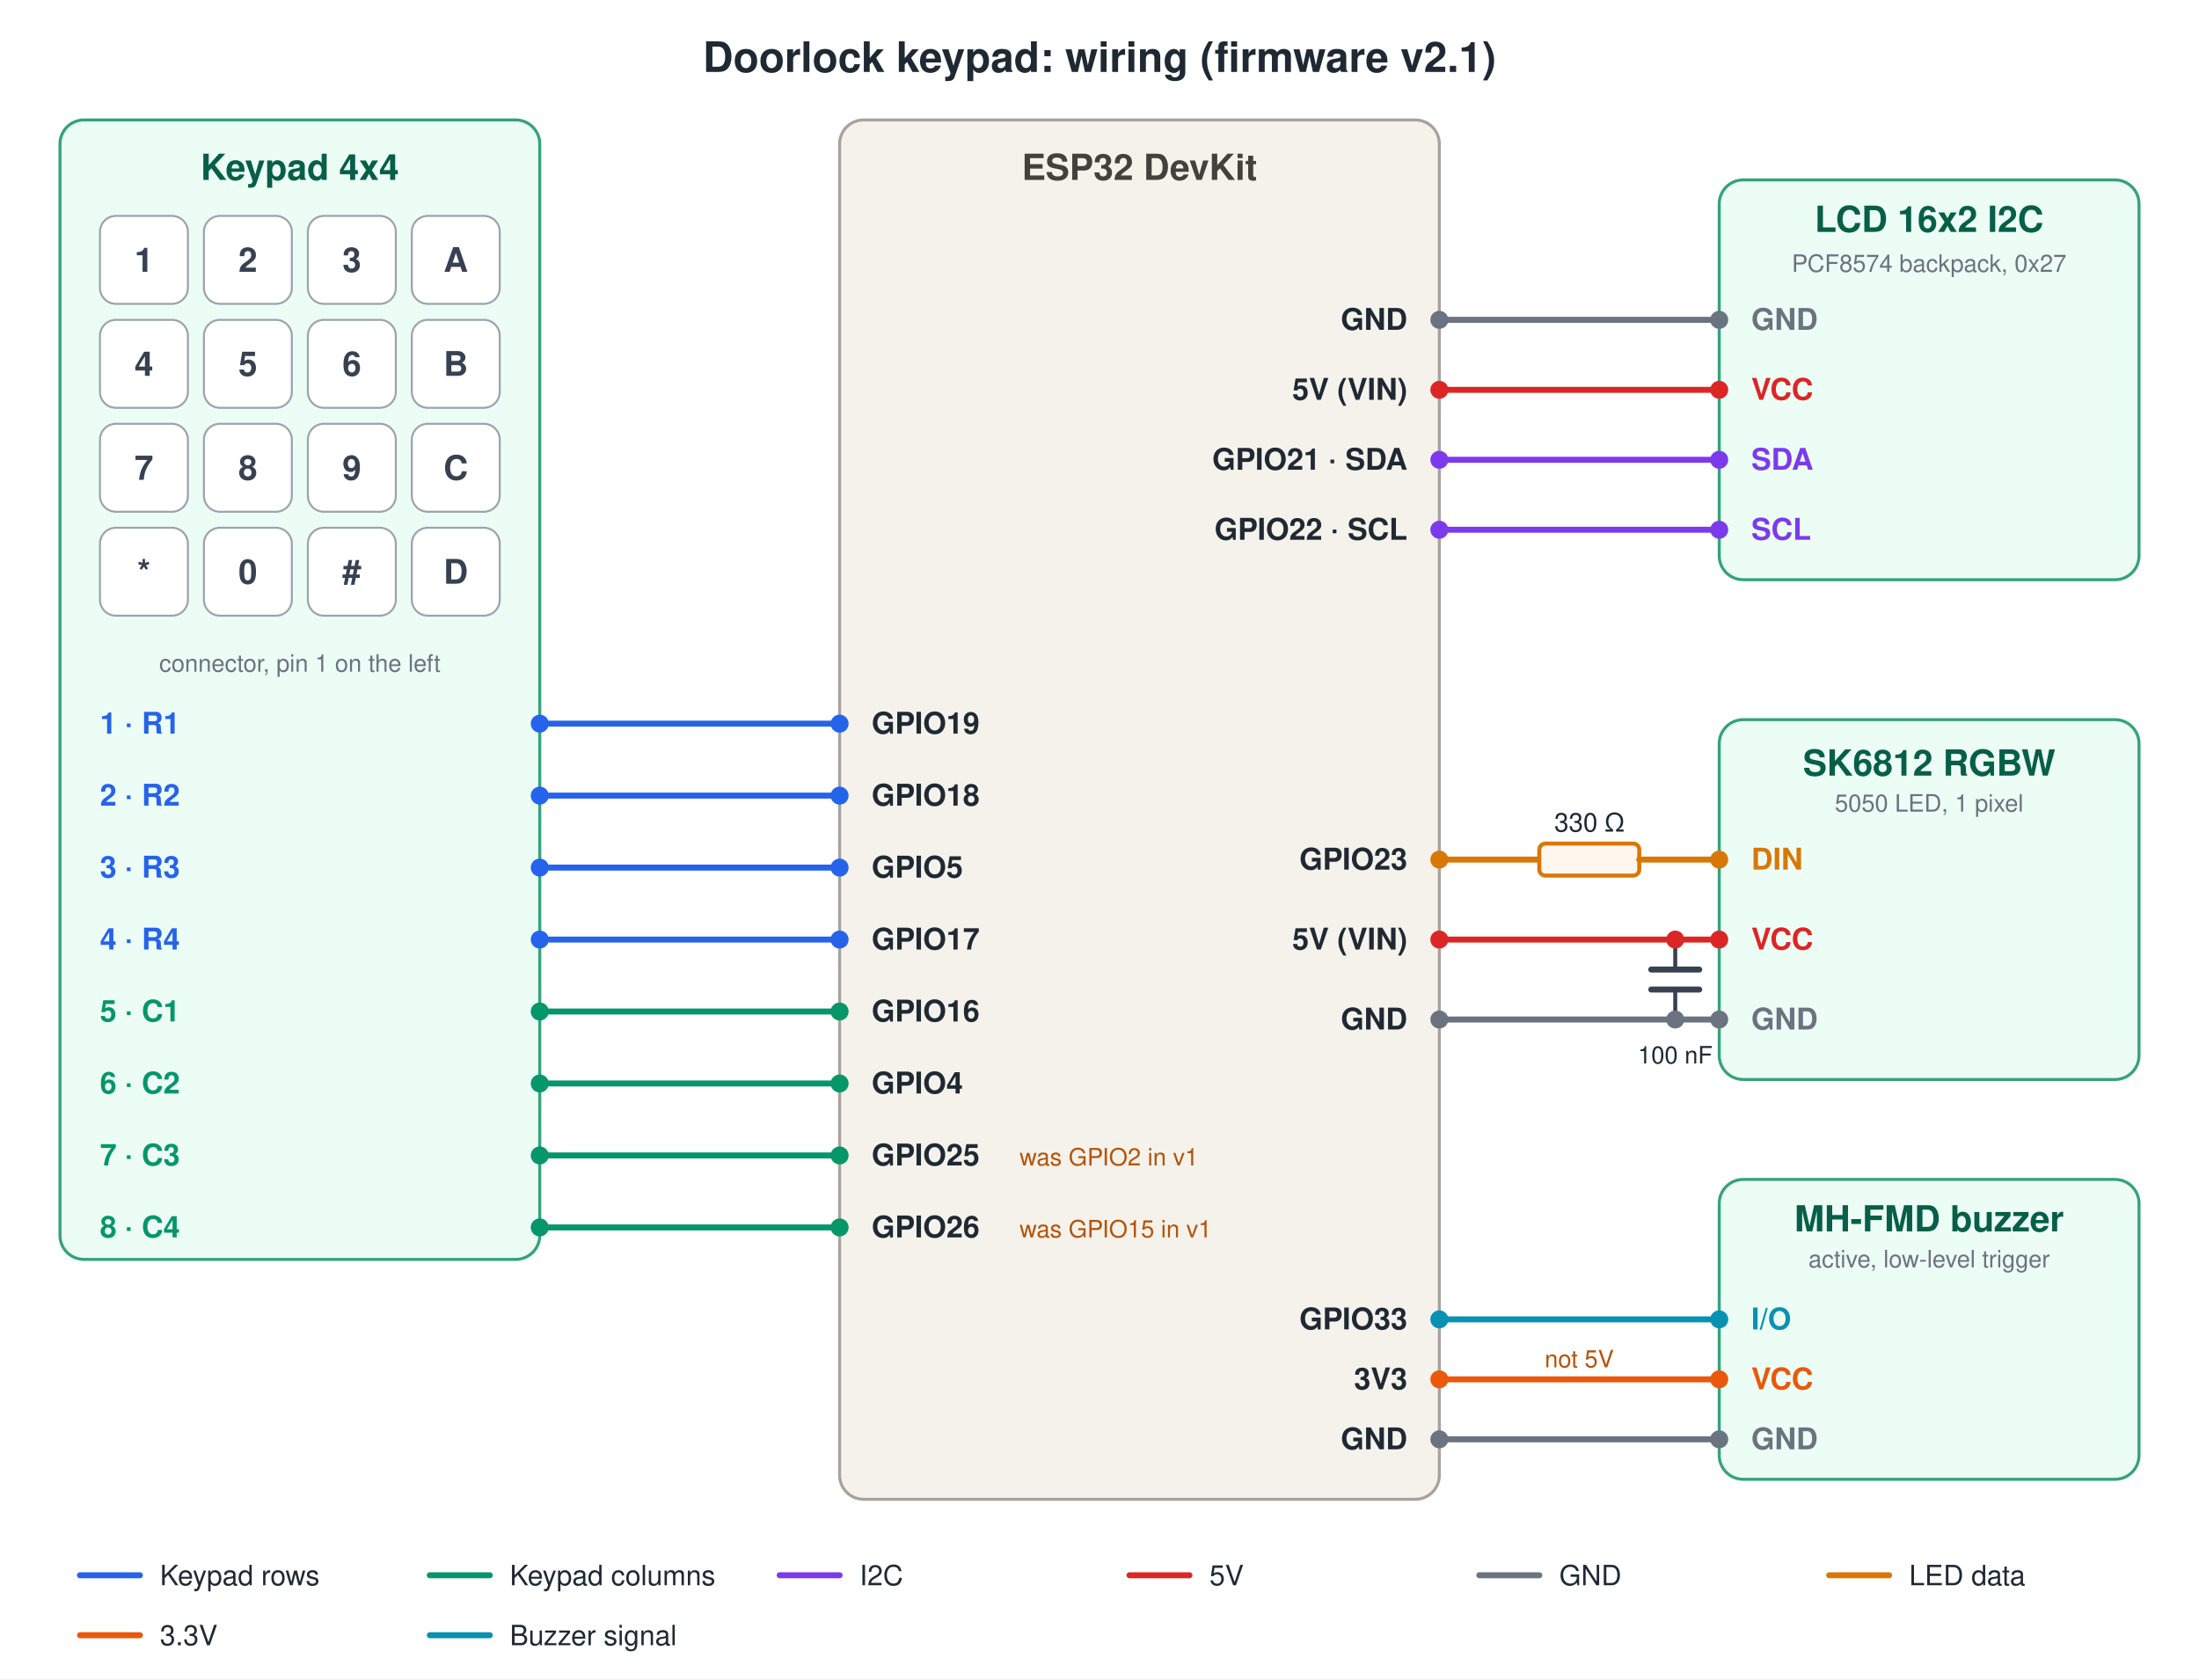
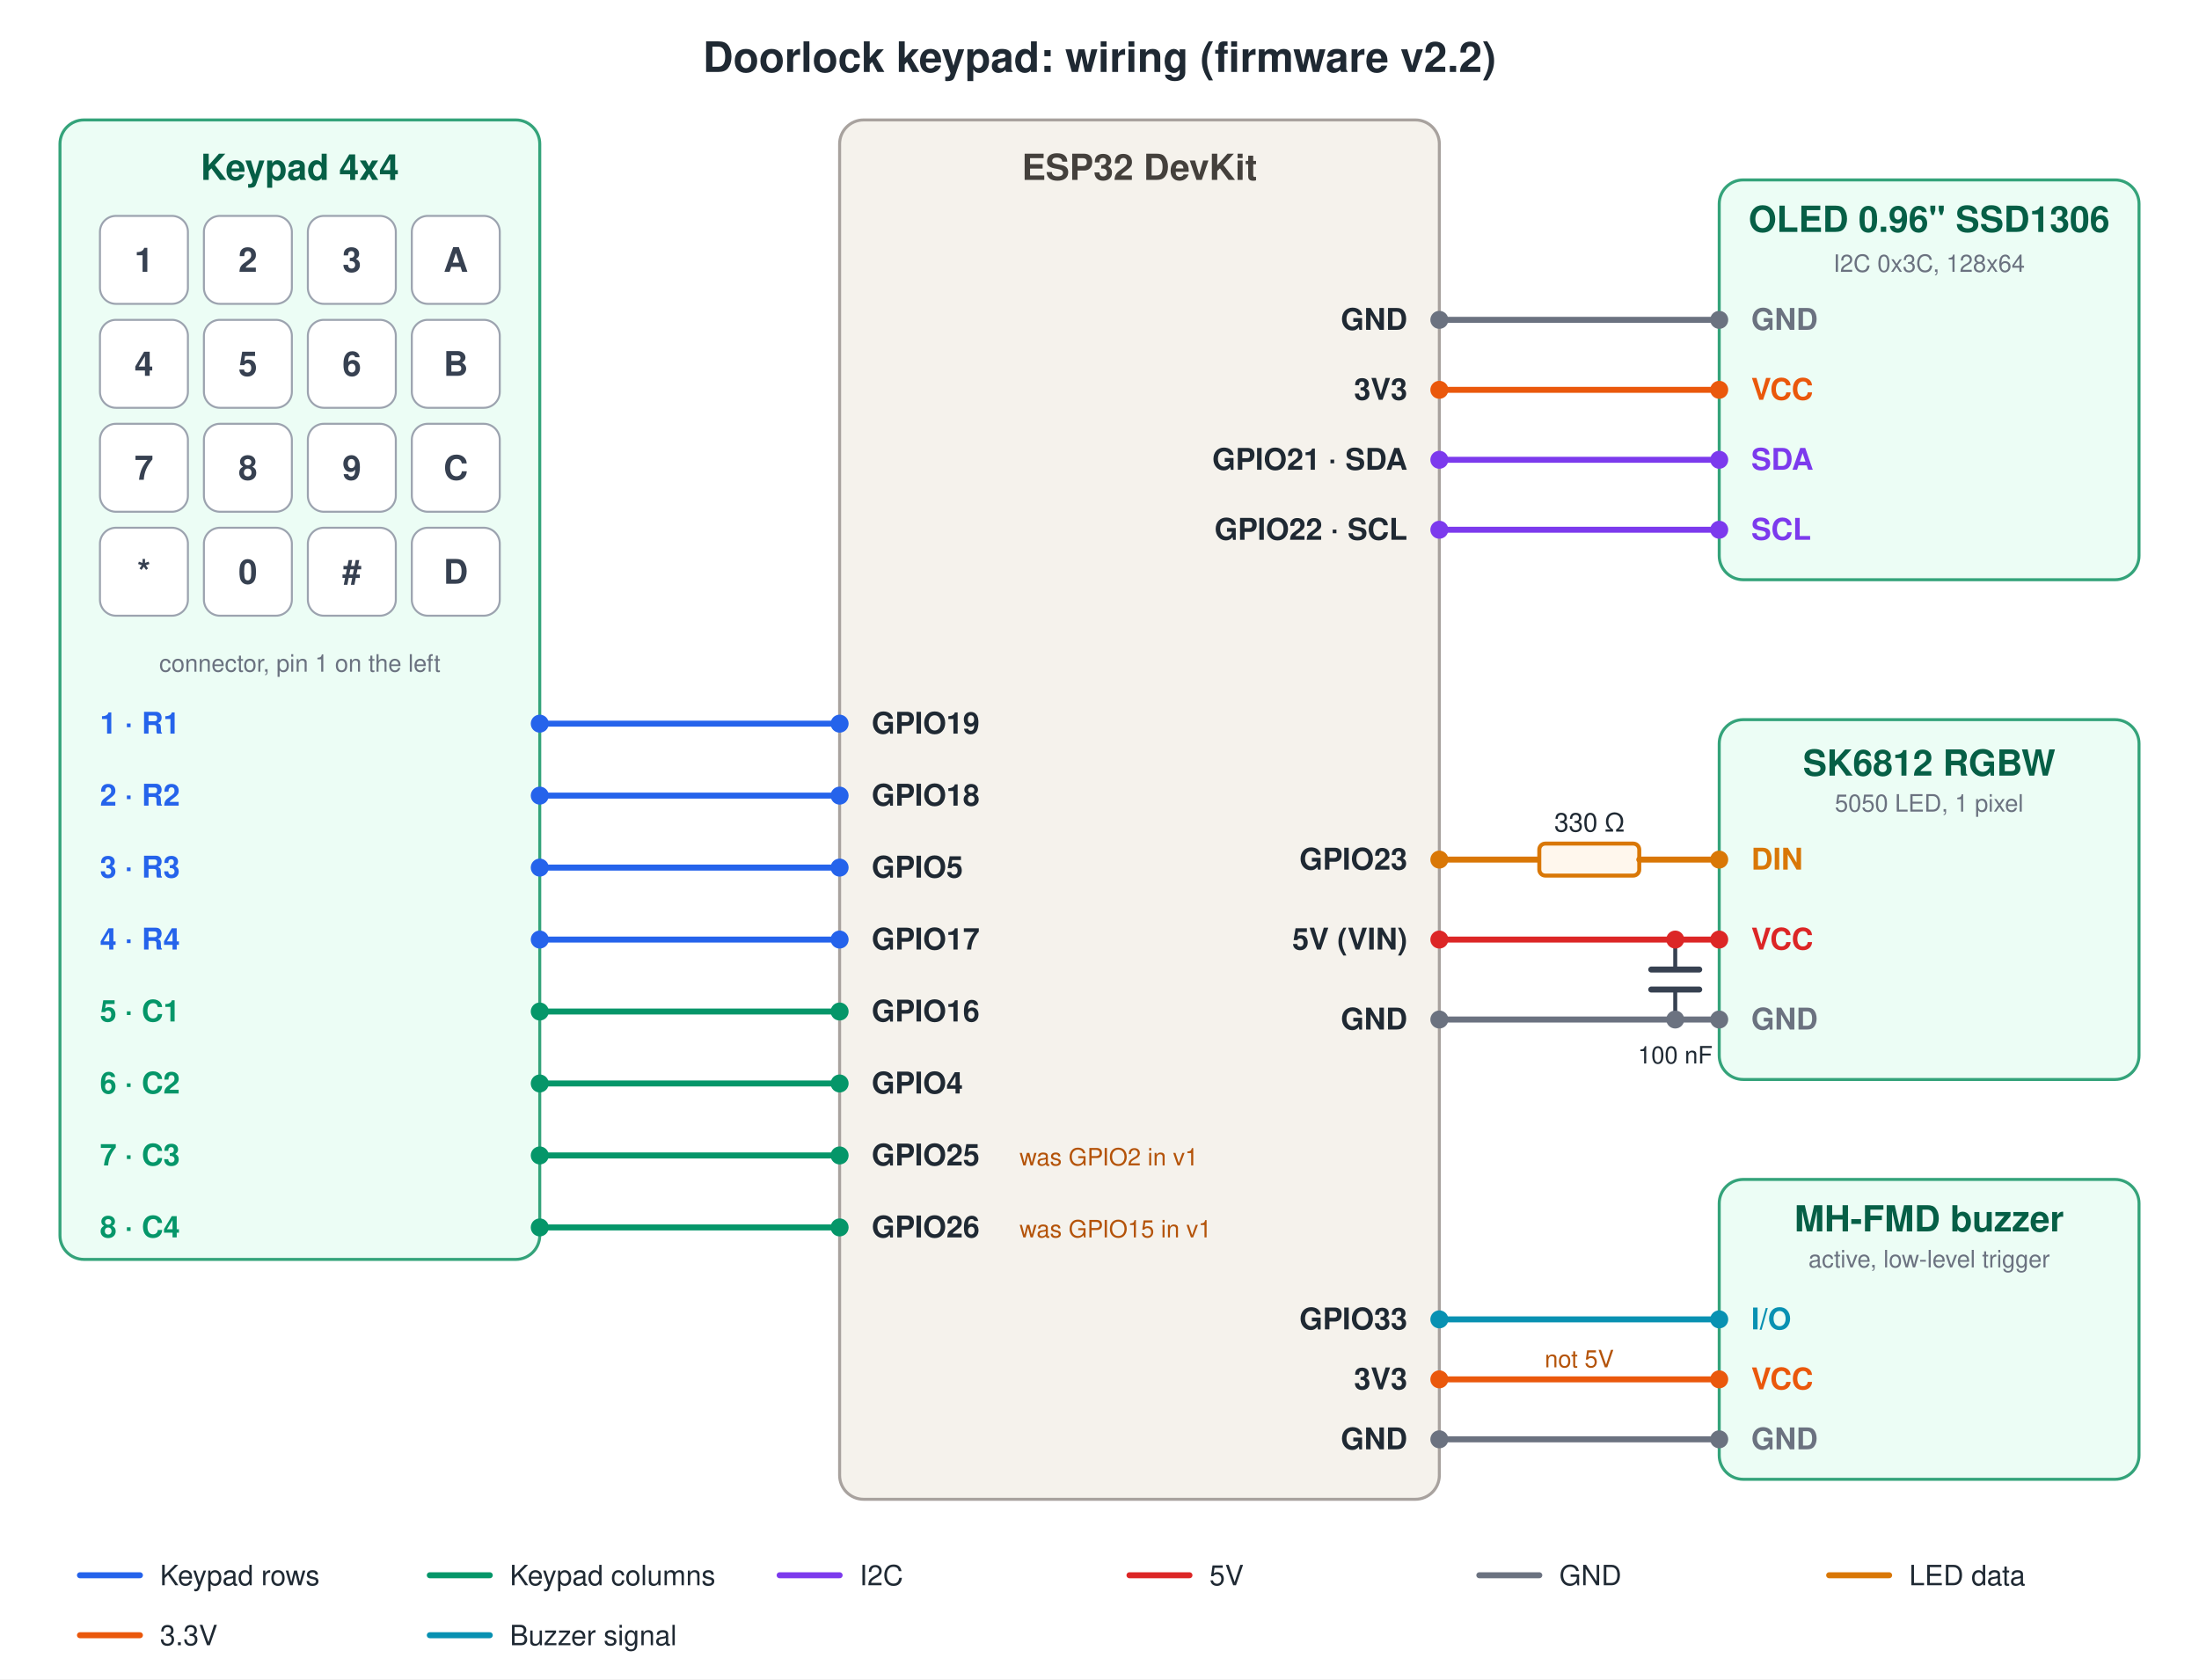
<svg xmlns="http://www.w3.org/2000/svg" width="1100" height="840" viewBox="0 0 1100 840" font-family="Helvetica, Arial, sans-serif" font-size="15" fill="#1f2933">
  <rect width="1100" height="840" fill="#ffffff" />
-   <text x="550" y="36" text-anchor="middle" font-size="21" font-weight="bold">Doorlock keypad: wiring (firmware v2.1)</text>
+   <text x="550" y="36" text-anchor="middle" font-size="21" font-weight="bold">Doorlock keypad: wiring (firmware v2.2)</text>
  <rect x="30" y="60" width="240" height="570" rx="12" fill="#ecfdf5" stroke="#34a37a" stroke-width="1.5" />
  <text x="150" y="90" text-anchor="middle" font-size="18" font-weight="bold" fill="#065f46">Keypad 4x4</text>
  <rect x="50" y="108" width="44" height="44" rx="8" fill="#ffffff" stroke="#9ca3af" />
  <text x="72" y="136" text-anchor="middle" font-size="17" font-weight="bold" fill="#374151">1</text>
  <rect x="102" y="108" width="44" height="44" rx="8" fill="#ffffff" stroke="#9ca3af" />
  <text x="124" y="136" text-anchor="middle" font-size="17" font-weight="bold" fill="#374151">2</text>
  <rect x="154" y="108" width="44" height="44" rx="8" fill="#ffffff" stroke="#9ca3af" />
  <text x="176" y="136" text-anchor="middle" font-size="17" font-weight="bold" fill="#374151">3</text>
  <rect x="206" y="108" width="44" height="44" rx="8" fill="#ffffff" stroke="#9ca3af" />
  <text x="228" y="136" text-anchor="middle" font-size="17" font-weight="bold" fill="#374151">A</text>
  <rect x="50" y="160" width="44" height="44" rx="8" fill="#ffffff" stroke="#9ca3af" />
  <text x="72" y="188" text-anchor="middle" font-size="17" font-weight="bold" fill="#374151">4</text>
  <rect x="102" y="160" width="44" height="44" rx="8" fill="#ffffff" stroke="#9ca3af" />
  <text x="124" y="188" text-anchor="middle" font-size="17" font-weight="bold" fill="#374151">5</text>
  <rect x="154" y="160" width="44" height="44" rx="8" fill="#ffffff" stroke="#9ca3af" />
  <text x="176" y="188" text-anchor="middle" font-size="17" font-weight="bold" fill="#374151">6</text>
  <rect x="206" y="160" width="44" height="44" rx="8" fill="#ffffff" stroke="#9ca3af" />
  <text x="228" y="188" text-anchor="middle" font-size="17" font-weight="bold" fill="#374151">B</text>
  <rect x="50" y="212" width="44" height="44" rx="8" fill="#ffffff" stroke="#9ca3af" />
  <text x="72" y="240" text-anchor="middle" font-size="17" font-weight="bold" fill="#374151">7</text>
  <rect x="102" y="212" width="44" height="44" rx="8" fill="#ffffff" stroke="#9ca3af" />
  <text x="124" y="240" text-anchor="middle" font-size="17" font-weight="bold" fill="#374151">8</text>
  <rect x="154" y="212" width="44" height="44" rx="8" fill="#ffffff" stroke="#9ca3af" />
  <text x="176" y="240" text-anchor="middle" font-size="17" font-weight="bold" fill="#374151">9</text>
  <rect x="206" y="212" width="44" height="44" rx="8" fill="#ffffff" stroke="#9ca3af" />
  <text x="228" y="240" text-anchor="middle" font-size="17" font-weight="bold" fill="#374151">C</text>
  <rect x="50" y="264" width="44" height="44" rx="8" fill="#ffffff" stroke="#9ca3af" />
  <text x="72" y="292" text-anchor="middle" font-size="17" font-weight="bold" fill="#374151">*</text>
  <rect x="102" y="264" width="44" height="44" rx="8" fill="#ffffff" stroke="#9ca3af" />
  <text x="124" y="292" text-anchor="middle" font-size="17" font-weight="bold" fill="#374151">0</text>
  <rect x="154" y="264" width="44" height="44" rx="8" fill="#ffffff" stroke="#9ca3af" />
  <text x="176" y="292" text-anchor="middle" font-size="17" font-weight="bold" fill="#374151">#</text>
  <rect x="206" y="264" width="44" height="44" rx="8" fill="#ffffff" stroke="#9ca3af" />
  <text x="228" y="292" text-anchor="middle" font-size="17" font-weight="bold" fill="#374151">D</text>
  <text x="150" y="336" text-anchor="middle" font-size="12" fill="#6b7280">connector, pin 1 on the left</text>
  <rect x="420" y="60" width="300" height="690" rx="12" fill="#f5f2ec" stroke="#a8a29e" stroke-width="1.5" />
  <text x="570" y="90" text-anchor="middle" font-size="18" font-weight="bold" fill="#44403c">ESP32 DevKit</text>
  <text x="50" y="367" fill="#2563eb" font-weight="bold">1 · R1</text>
  <line x1="270" y1="362" x2="420" y2="362" stroke="#2563eb" stroke-width="3" stroke-linecap="round" />
  <circle cx="270" cy="362" r="4.5" fill="#2563eb" />
  <circle cx="420" cy="362" r="4.5" fill="#2563eb" />
  <text x="436" y="367" font-weight="bold">GPIO19</text>
  <text x="50" y="403" fill="#2563eb" font-weight="bold">2 · R2</text>
  <line x1="270" y1="398" x2="420" y2="398" stroke="#2563eb" stroke-width="3" stroke-linecap="round" />
  <circle cx="270" cy="398" r="4.5" fill="#2563eb" />
  <circle cx="420" cy="398" r="4.5" fill="#2563eb" />
  <text x="436" y="403" font-weight="bold">GPIO18</text>
  <text x="50" y="439" fill="#2563eb" font-weight="bold">3 · R3</text>
  <line x1="270" y1="434" x2="420" y2="434" stroke="#2563eb" stroke-width="3" stroke-linecap="round" />
  <circle cx="270" cy="434" r="4.5" fill="#2563eb" />
  <circle cx="420" cy="434" r="4.5" fill="#2563eb" />
  <text x="436" y="439" font-weight="bold">GPIO5</text>
  <text x="50" y="475" fill="#2563eb" font-weight="bold">4 · R4</text>
  <line x1="270" y1="470" x2="420" y2="470" stroke="#2563eb" stroke-width="3" stroke-linecap="round" />
  <circle cx="270" cy="470" r="4.5" fill="#2563eb" />
  <circle cx="420" cy="470" r="4.5" fill="#2563eb" />
  <text x="436" y="475" font-weight="bold">GPIO17</text>
  <text x="50" y="511" fill="#059669" font-weight="bold">5 · C1</text>
  <line x1="270" y1="506" x2="420" y2="506" stroke="#059669" stroke-width="3" stroke-linecap="round" />
  <circle cx="270" cy="506" r="4.5" fill="#059669" />
  <circle cx="420" cy="506" r="4.5" fill="#059669" />
  <text x="436" y="511" font-weight="bold">GPIO16</text>
  <text x="50" y="547" fill="#059669" font-weight="bold">6 · C2</text>
  <line x1="270" y1="542" x2="420" y2="542" stroke="#059669" stroke-width="3" stroke-linecap="round" />
  <circle cx="270" cy="542" r="4.5" fill="#059669" />
  <circle cx="420" cy="542" r="4.5" fill="#059669" />
  <text x="436" y="547" font-weight="bold">GPIO4</text>
  <text x="50" y="583" fill="#059669" font-weight="bold">7 · C3</text>
  <line x1="270" y1="578" x2="420" y2="578" stroke="#059669" stroke-width="3" stroke-linecap="round" />
  <circle cx="270" cy="578" r="4.5" fill="#059669" />
  <circle cx="420" cy="578" r="4.5" fill="#059669" />
  <text x="436" y="583" font-weight="bold">GPIO25</text>
  <text x="510" y="583" font-size="12" fill="#b45309">was GPIO2 in v1</text>
  <text x="50" y="619" fill="#059669" font-weight="bold">8 · C4</text>
  <line x1="270" y1="614" x2="420" y2="614" stroke="#059669" stroke-width="3" stroke-linecap="round" />
  <circle cx="270" cy="614" r="4.5" fill="#059669" />
  <circle cx="420" cy="614" r="4.5" fill="#059669" />
  <text x="436" y="619" font-weight="bold">GPIO26</text>
  <text x="510" y="619" font-size="12" fill="#b45309">was GPIO15 in v1</text>
  <rect x="860" y="90" width="210" height="200" rx="12" fill="#ecfdf5" stroke="#34a37a" stroke-width="1.5" />
-   <text x="965" y="116" text-anchor="middle" font-size="18" font-weight="bold" fill="#065f46">LCD 16x2 I2C</text>
-   <text x="965" y="136" text-anchor="middle" font-size="12" fill="#6b7280">PCF8574 backpack, 0x27</text>
+   <text x="965" y="116" text-anchor="middle" font-size="18" font-weight="bold" fill="#065f46">OLED 0.96" SSD1306</text>
+   <text x="965" y="136" text-anchor="middle" font-size="12" fill="#6b7280">I2C 0x3C, 128x64</text>
  <rect x="860" y="360" width="210" height="180" rx="12" fill="#ecfdf5" stroke="#34a37a" stroke-width="1.5" />
  <text x="965" y="388" text-anchor="middle" font-size="18" font-weight="bold" fill="#065f46">SK6812 RGBW</text>
  <text x="965" y="406" text-anchor="middle" font-size="12" fill="#6b7280">5050 LED, 1 pixel</text>
  <text x="704" y="165" text-anchor="end" font-weight="bold">GND</text>
  <text x="876" y="165" fill="#6b7280" font-weight="bold">GND</text>
  <line x1="720" y1="160" x2="860" y2="160" stroke="#6b7280" stroke-width="3" stroke-linecap="round" />
  <circle cx="720" cy="160" r="4.5" fill="#6b7280" />
  <circle cx="860" cy="160" r="4.5" fill="#6b7280" />
-   <text x="704" y="200" text-anchor="end" font-weight="bold">5V (VIN)</text>
-   <text x="876" y="200" fill="#dc2626" font-weight="bold">VCC</text>
-   <line x1="720" y1="195" x2="860" y2="195" stroke="#dc2626" stroke-width="3" stroke-linecap="round" />
-   <circle cx="720" cy="195" r="4.5" fill="#dc2626" />
-   <circle cx="860" cy="195" r="4.5" fill="#dc2626" />
+   <text x="704" y="200" text-anchor="end" font-weight="bold">3V3</text>
+   <text x="876" y="200" fill="#ea580c" font-weight="bold">VCC</text>
+   <line x1="720" y1="195" x2="860" y2="195" stroke="#ea580c" stroke-width="3" stroke-linecap="round" />
+   <circle cx="720" cy="195" r="4.5" fill="#ea580c" />
+   <circle cx="860" cy="195" r="4.5" fill="#ea580c" />
  <text x="704" y="235" text-anchor="end" font-weight="bold">GPIO21 · SDA</text>
  <text x="876" y="235" fill="#7c3aed" font-weight="bold">SDA</text>
  <line x1="720" y1="230" x2="860" y2="230" stroke="#7c3aed" stroke-width="3" stroke-linecap="round" />
  <circle cx="720" cy="230" r="4.5" fill="#7c3aed" />
  <circle cx="860" cy="230" r="4.5" fill="#7c3aed" />
  <text x="704" y="270" text-anchor="end" font-weight="bold">GPIO22 · SCL</text>
  <text x="876" y="270" fill="#7c3aed" font-weight="bold">SCL</text>
  <line x1="720" y1="265" x2="860" y2="265" stroke="#7c3aed" stroke-width="3" stroke-linecap="round" />
  <circle cx="720" cy="265" r="4.5" fill="#7c3aed" />
  <circle cx="860" cy="265" r="4.5" fill="#7c3aed" />
  <text x="704" y="435" text-anchor="end" font-weight="bold">GPIO23</text>
  <text x="876" y="435" fill="#d97706" font-weight="bold">DIN</text>
  <line x1="720" y1="430" x2="770" y2="430" stroke="#d97706" stroke-width="3" stroke-linecap="round" />
  <rect x="770" y="422" width="50" height="16" rx="3" fill="#fff7ed" stroke="#d97706" stroke-width="2" />
  <line x1="820" y1="430" x2="860" y2="430" stroke="#d97706" stroke-width="3" stroke-linecap="round" />
  <text x="795" y="416" text-anchor="middle" font-size="13">330 Ω</text>
  <circle cx="720" cy="430" r="4.5" fill="#d97706" />
  <circle cx="860" cy="430" r="4.5" fill="#d97706" />
  <text x="704" y="475" text-anchor="end" font-weight="bold">5V (VIN)</text>
  <text x="876" y="475" fill="#dc2626" font-weight="bold">VCC</text>
  <line x1="720" y1="470" x2="860" y2="470" stroke="#dc2626" stroke-width="3" stroke-linecap="round" />
  <circle cx="720" cy="470" r="4.5" fill="#dc2626" />
  <circle cx="860" cy="470" r="4.5" fill="#dc2626" />
  <text x="704" y="515" text-anchor="end" font-weight="bold">GND</text>
  <text x="876" y="515" fill="#6b7280" font-weight="bold">GND</text>
  <line x1="720" y1="510" x2="860" y2="510" stroke="#6b7280" stroke-width="3" stroke-linecap="round" />
  <circle cx="720" cy="510" r="4.5" fill="#6b7280" />
  <circle cx="860" cy="510" r="4.5" fill="#6b7280" />
  <line x1="838" y1="470" x2="838" y2="485" stroke="#374151" stroke-width="2" stroke-linecap="round" />
  <line x1="826" y1="485" x2="850" y2="485" stroke="#374151" stroke-width="3" stroke-linecap="round" />
  <line x1="826" y1="495" x2="850" y2="495" stroke="#374151" stroke-width="3" stroke-linecap="round" />
  <line x1="838" y1="495" x2="838" y2="510" stroke="#374151" stroke-width="2" stroke-linecap="round" />
  <circle cx="838" cy="470" r="4.5" fill="#dc2626" />
  <circle cx="838" cy="510" r="4.5" fill="#6b7280" />
  <text x="838" y="532" text-anchor="middle" font-size="12">100 nF</text>
  <rect x="860" y="590" width="210" height="150" rx="12" fill="#ecfdf5" stroke="#34a37a" stroke-width="1.5" />
  <text x="965" y="616" text-anchor="middle" font-size="18" font-weight="bold" fill="#065f46">MH-FMD buzzer</text>
  <text x="965" y="634" text-anchor="middle" font-size="12" fill="#6b7280">active, low-level trigger</text>
  <text x="704" y="665" text-anchor="end" font-weight="bold">GPIO33</text>
  <text x="876" y="665" fill="#0891b2" font-weight="bold">I/O</text>
  <line x1="720" y1="660" x2="860" y2="660" stroke="#0891b2" stroke-width="3" stroke-linecap="round" />
  <circle cx="720" cy="660" r="4.5" fill="#0891b2" />
  <circle cx="860" cy="660" r="4.5" fill="#0891b2" />
  <text x="704" y="695" text-anchor="end" font-weight="bold">3V3</text>
  <text x="876" y="695" fill="#ea580c" font-weight="bold">VCC</text>
  <line x1="720" y1="690" x2="860" y2="690" stroke="#ea580c" stroke-width="3" stroke-linecap="round" />
  <circle cx="720" cy="690" r="4.5" fill="#ea580c" />
  <circle cx="860" cy="690" r="4.5" fill="#ea580c" />
  <text x="790" y="684" text-anchor="middle" font-size="12" fill="#b45309">not 5V</text>
  <text x="704" y="725" text-anchor="end" font-weight="bold">GND</text>
  <text x="876" y="725" fill="#6b7280" font-weight="bold">GND</text>
  <line x1="720" y1="720" x2="860" y2="720" stroke="#6b7280" stroke-width="3" stroke-linecap="round" />
  <circle cx="720" cy="720" r="4.5" fill="#6b7280" />
  <circle cx="860" cy="720" r="4.5" fill="#6b7280" />
  <line x1="40" y1="788" x2="70" y2="788" stroke="#2563eb" stroke-width="3" stroke-linecap="round" />
  <text x="80" y="793" font-size="14">Keypad rows</text>
  <line x1="215" y1="788" x2="245" y2="788" stroke="#059669" stroke-width="3" stroke-linecap="round" />
  <text x="255" y="793" font-size="14">Keypad columns</text>
  <line x1="390" y1="788" x2="420" y2="788" stroke="#7c3aed" stroke-width="3" stroke-linecap="round" />
  <text x="430" y="793" font-size="14">I2C</text>
  <line x1="565" y1="788" x2="595" y2="788" stroke="#dc2626" stroke-width="3" stroke-linecap="round" />
  <text x="605" y="793" font-size="14">5V</text>
  <line x1="740" y1="788" x2="770" y2="788" stroke="#6b7280" stroke-width="3" stroke-linecap="round" />
  <text x="780" y="793" font-size="14">GND</text>
  <line x1="915" y1="788" x2="945" y2="788" stroke="#d97706" stroke-width="3" stroke-linecap="round" />
  <text x="955" y="793" font-size="14">LED data</text>
  <line x1="40" y1="818" x2="70" y2="818" stroke="#ea580c" stroke-width="3" stroke-linecap="round" />
  <text x="80" y="823" font-size="14">3.3V</text>
  <line x1="215" y1="818" x2="245" y2="818" stroke="#0891b2" stroke-width="3" stroke-linecap="round" />
  <text x="255" y="823" font-size="14">Buzzer signal</text>
</svg>
